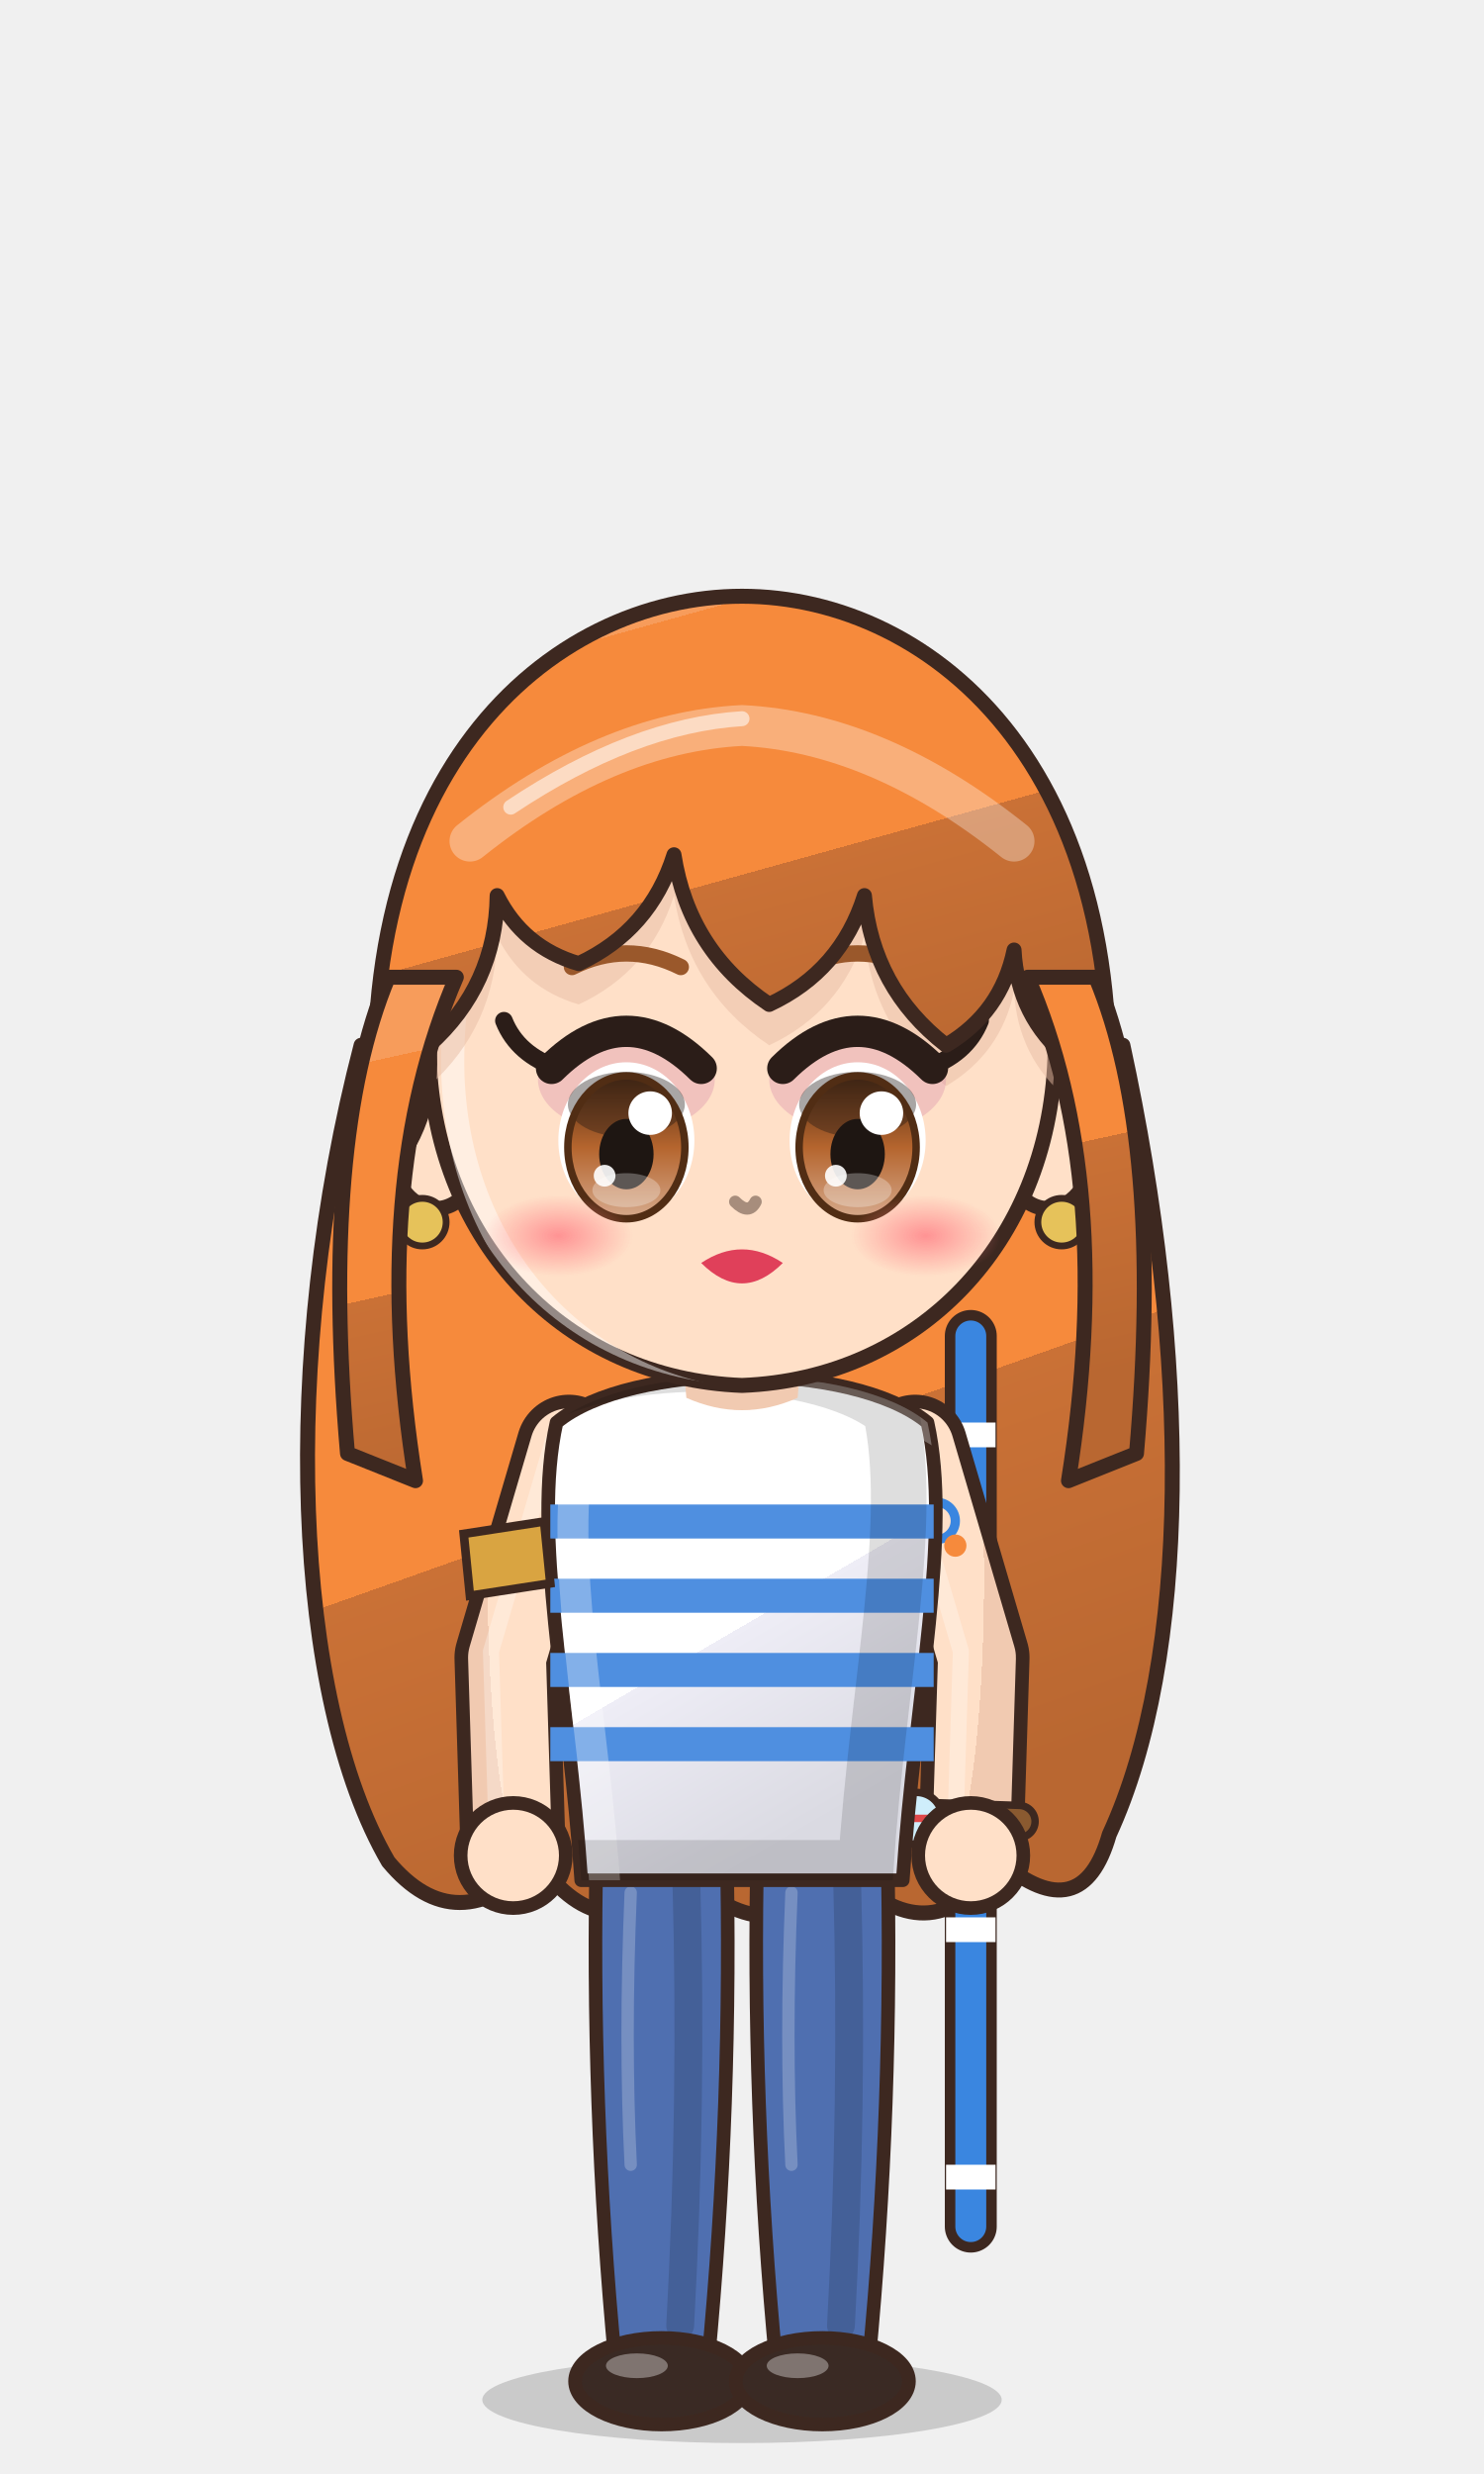
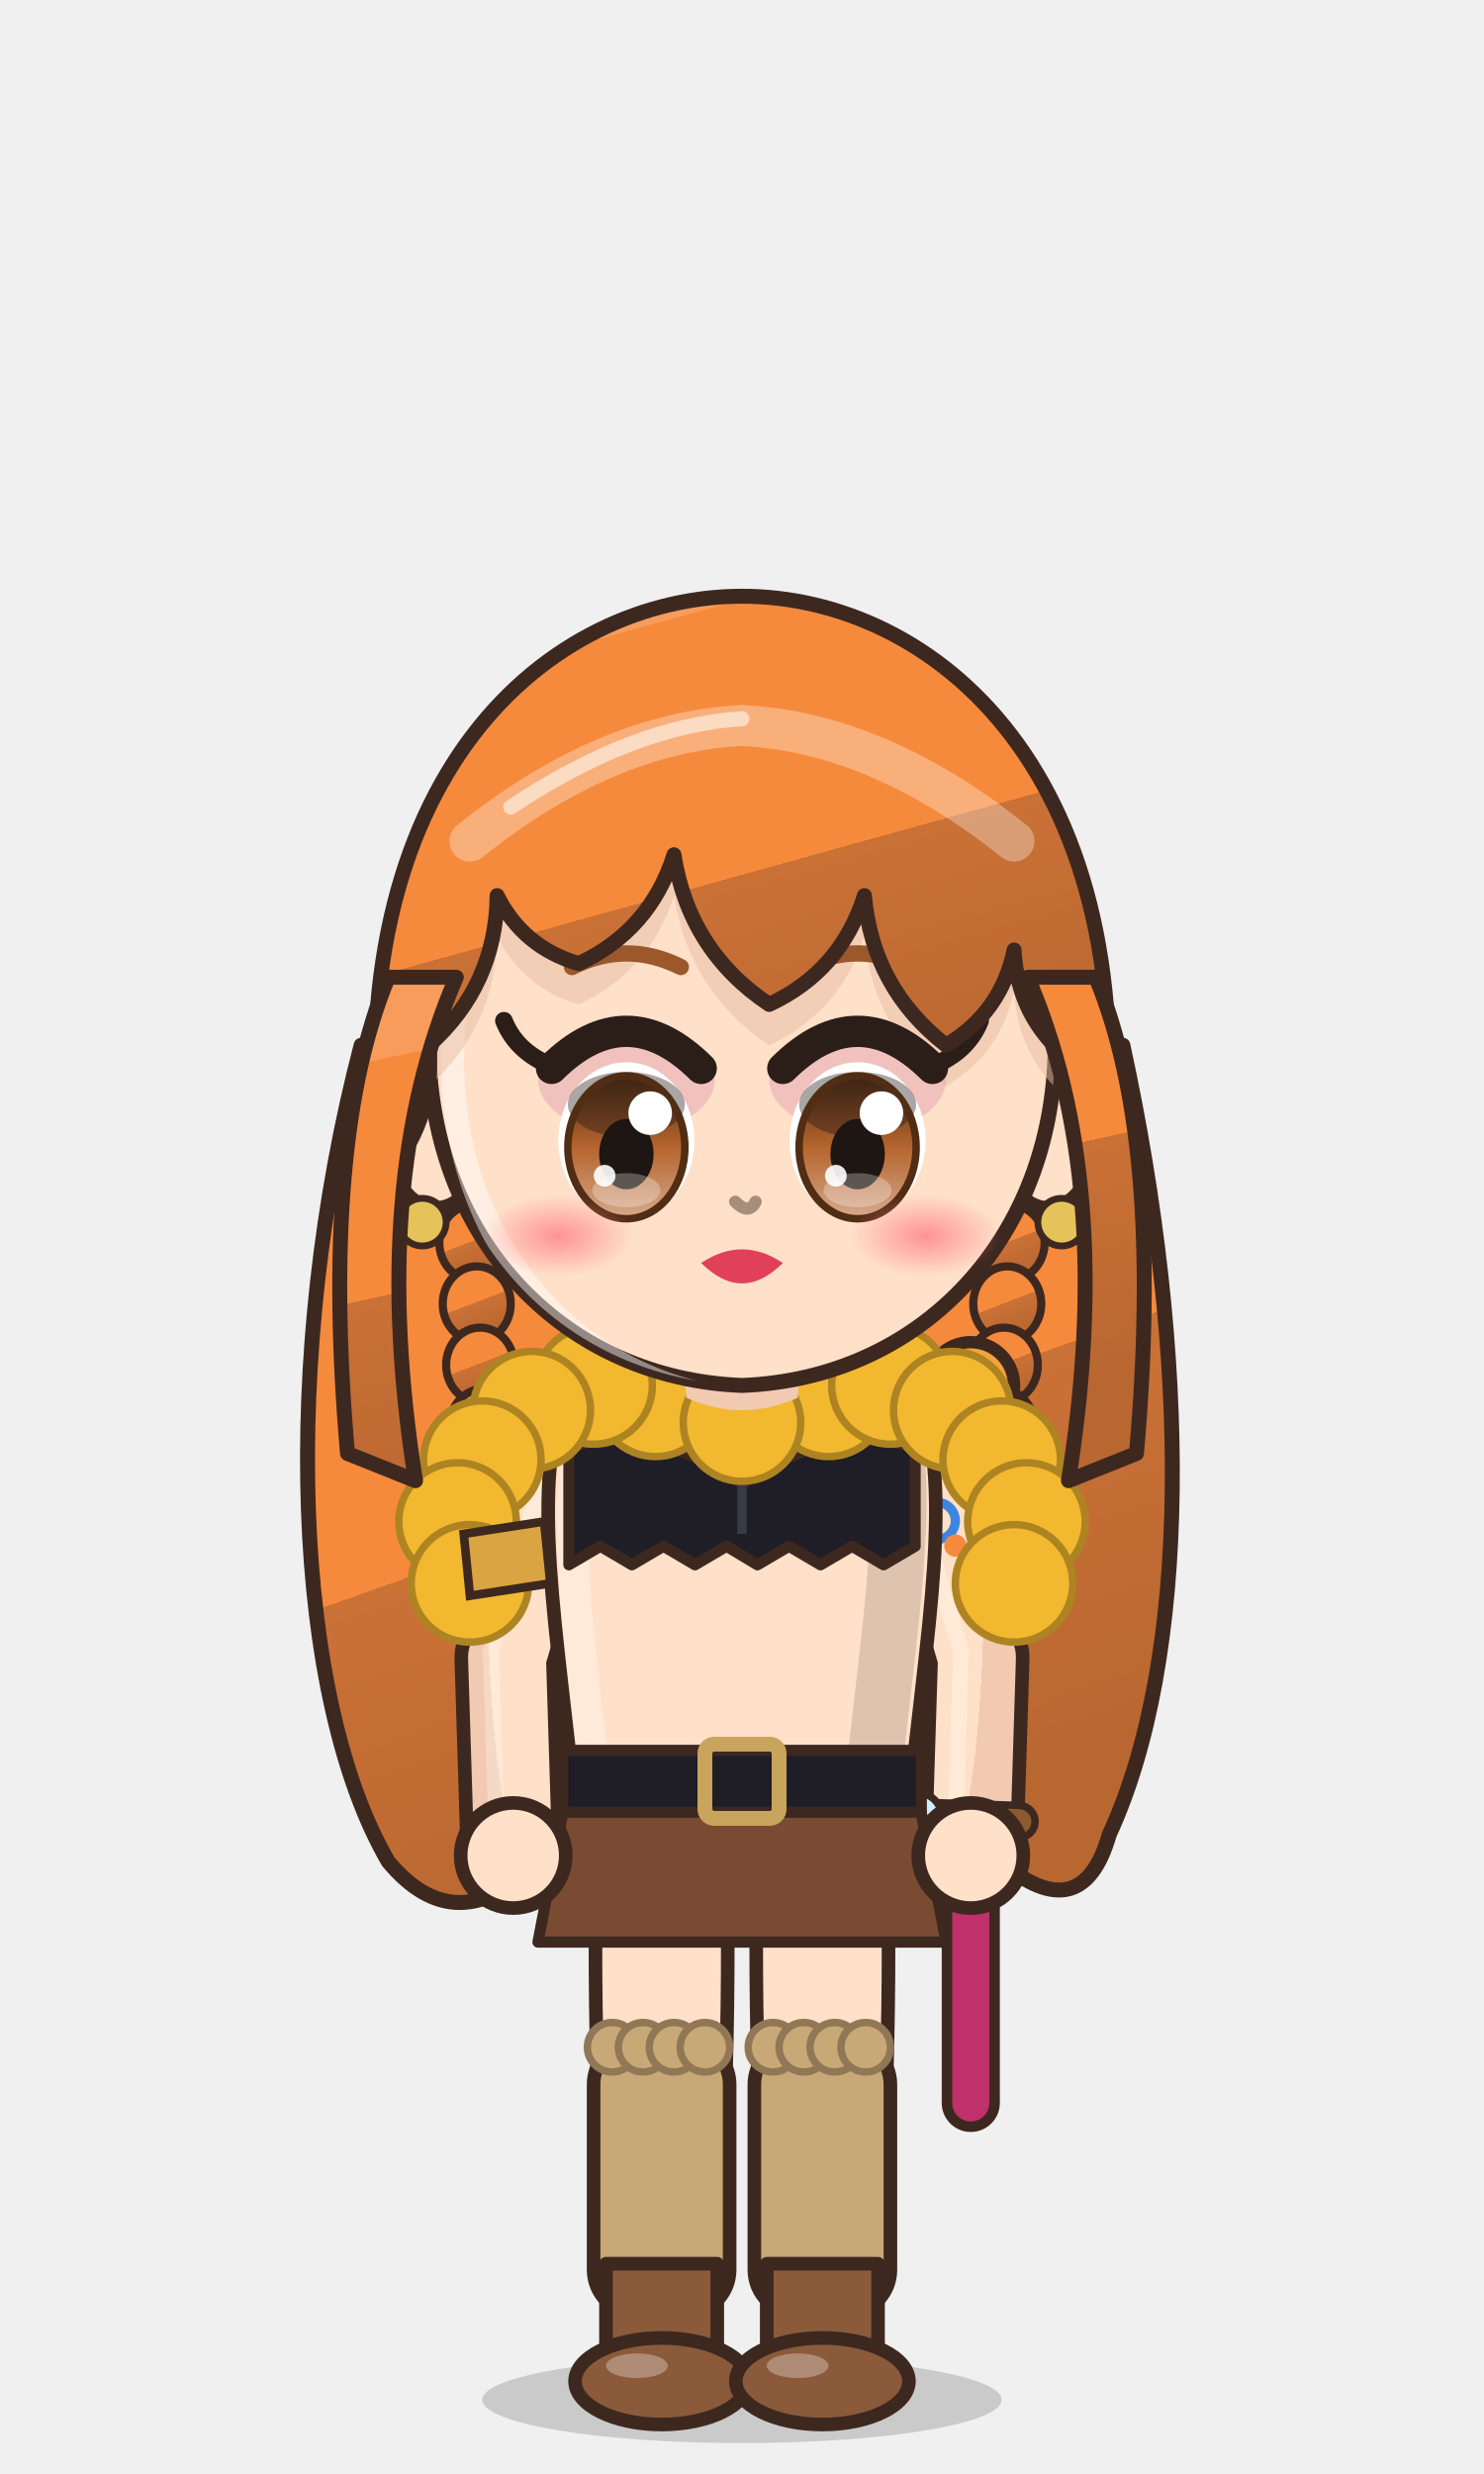
<svg xmlns="http://www.w3.org/2000/svg" viewBox="-120 -180 240 400" width="81.6" height="136.0">
  <defs>
    <linearGradient id="hair16" x1="0" y1="0" x2=".35" y2="1">
      <stop offset="0" stop-color="#f79c5b" />
      <stop offset=".16" stop-color="#f79c5b" />
      <stop offset=".16" stop-color="#f68a3c" />
      <stop offset=".58" stop-color="#f68a3c" />
      <stop offset=".58" stop-color="#ca7136" />
      <stop offset="1" stop-color="#b96731" />
    </linearGradient>
    <radialGradient id="skin16" cx=".4" cy=".32" r=".85">
      <stop offset="0" stop-color="#ffe0c8" />
      <stop offset=".84" stop-color="#ffe0c8" />
      <stop offset=".84" stop-color="#f1cab1" />
      <stop offset="1" stop-color="#f1cab1" />
    </radialGradient>
    <linearGradient id="cloth16" x1="0" y1="0" x2=".45" y2="1">
      <stop offset="0" stop-color="#ffffff" />
      <stop offset=".16" stop-color="#ffffff" />
      <stop offset=".16" stop-color="#ffffff" />
      <stop offset=".6" stop-color="#ffffff" />
      <stop offset=".6" stop-color="#eeedf6" />
      <stop offset="1" stop-color="#dadae2" />
    </linearGradient>
    <linearGradient id="iris16" x1="0" y1="0" x2="0" y2="1">
      <stop offset="0" stop-color="#512d14" />
      <stop offset=".5" stop-color="#b5652e" />
      <stop offset="1" stop-color="#d6aa8c" />
    </linearGradient>
    <linearGradient id="gold16" x1="0" y1="0" x2="1" y2="1">
      <stop offset="0" stop-color="#f6d27a" />
      <stop offset=".55" stop-color="#d9a63a" />
      <stop offset="1" stop-color="#a8761e" />
    </linearGradient>
    <linearGradient id="steel16" x1="0" y1="0" x2="1" y2="1">
      <stop offset="0" stop-color="#e4e8ee" />
      <stop offset=".5" stop-color="#9aa3ad" />
      <stop offset="1" stop-color="#5a606a" />
    </linearGradient>
    <linearGradient id="beard16" x1="0" y1="0" x2="0" y2="1">
      <stop offset="0" stop-color="#e6e6ea" />
      <stop offset="1" stop-color="#b8b8c2" />
    </linearGradient>
    <radialGradient id="hawkiris16" cx=".45" cy=".4" r=".7">
      <stop offset="0" stop-color="#ffe27a" />
      <stop offset=".6" stop-color="#e8a52a" />
      <stop offset="1" stop-color="#9a5a12" />
    </radialGradient>
    <linearGradient id="straw16" x1="0" y1="0" x2=".3" y2="1">
      <stop offset="0" stop-color="#ffe7aa" />
      <stop offset=".16" stop-color="#ffe7aa" />
      <stop offset=".16" stop-color="#ffe39a" />
      <stop offset=".58" stop-color="#ffe39a" />
      <stop offset=".58" stop-color="#e9b456" />
      <stop offset="1" stop-color="#d6a54f" />
    </linearGradient>
    <radialGradient id="blush16">
      <stop offset="0" stop-color="#ff7f86" stop-opacity=".9" />
      <stop offset="1" stop-color="#ff7f86" stop-opacity="0" />
    </radialGradient>
    <clipPath id="face16">
      <path d="M -46,-4 C -47,-38 -25,-55 0,-55 C 25,-55 47,-38 46,-4 C 45,23 26,43 0,44 C -26,43 -45,23 -46,-4 Z" />
    </clipPath>
    <clipPath id="torso16">
      <path d="M -30,50 C -34,68 -28,94 -26,124 L 26,124 C 28,94 34,68 30,50 C 18,40 -18,40 -30,50 Z" />
    </clipPath>
  </defs>
  <ellipse cx="0" cy="208" rx="42" ry="7" fill="#000000" opacity=".16" />
  <g transform="translate(0,44.0) scale(1.100,1.100) translate(0,-44)">
    <path d="M -56,-6 C -68,40 -66,90 -52,114 Q -42,126 -30,114 Q -20,128 -8,116 Q 4,128 16,116 Q 28,128 38,114 Q 50,124 54,110 C 66,84 66,40 56,-6 Z" fill="url(#hair16)" stroke="#3d2820" stroke-width="2.2" stroke-linejoin="round" />
+     <ellipse cx="-40.0" cy="14" rx="5" ry="5.5" fill="url(#hair16)" stroke="#3d2820" stroke-width="1.2" />
+     <ellipse cx="-39.5" cy="23" rx="5" ry="5.5" fill="url(#hair16)" stroke="#3d2820" stroke-width="1.2" />
+     <ellipse cx="-39.0" cy="32" rx="5" ry="5.5" fill="url(#hair16)" stroke="#3d2820" stroke-width="1.2" />
+     <ellipse cx="-38.5" cy="41" rx="5" ry="5.5" fill="url(#hair16)" stroke="#3d2820" stroke-width="1.2" />
+     <ellipse cx="-38.0" cy="50" rx="5" ry="5.5" fill="url(#hair16)" stroke="#3d2820" stroke-width="1.2" />
+     <ellipse cx="-37.5" cy="59" rx="5" ry="5.5" fill="url(#hair16)" stroke="#3d2820" stroke-width="1.2" />
+     <ellipse cx="40.0" cy="14" rx="5" ry="5.5" fill="url(#hair16)" stroke="#3d2820" stroke-width="1.2" />
+     <ellipse cx="39.5" cy="23" rx="5" ry="5.5" fill="url(#hair16)" stroke="#3d2820" stroke-width="1.2" />
+     <ellipse cx="39.0" cy="32" rx="5" ry="5.5" fill="url(#hair16)" stroke="#3d2820" stroke-width="1.2" />
+     <ellipse cx="38.5" cy="41" rx="5" ry="5.5" fill="url(#hair16)" stroke="#3d2820" stroke-width="1.2" />
+     <ellipse cx="38.0" cy="50" rx="5" ry="5.5" fill="url(#hair16)" stroke="#3d2820" stroke-width="1.2" />
+     <ellipse cx="37.5" cy="59" rx="5" ry="5.5" fill="url(#hair16)" stroke="#3d2820" stroke-width="1.2" />
  </g>
  <g transform="translate(0,205) scale(1,1) translate(0,-205)">
-     <path d="M 37,36 L 37,180" stroke="#3d2820" stroke-width="8.4" stroke-linecap="round" />
-     <path d="M 37,36 L 37,180" stroke="#3a86e0" stroke-width="5" stroke-linecap="round" />
-     <rect x="33" y="50" width="8" height="4" fill="#ffffff" />
-     <rect x="33" y="90" width="8" height="4" fill="#ffffff" />
-     <rect x="33" y="130" width="8" height="4" fill="#ffffff" />
-     <rect x="33" y="170" width="8" height="4" fill="#ffffff" />
-     <path d="M -23.5,118 Q -24.5,160.0 -20.5,202 L -5.5,202 Q -1.5,160.0 -2.5,118 Z" fill="#4f6fb0" stroke="#3d2820" stroke-width="2.2" stroke-linejoin="round" />
-     <path d="M -9,124 Q -8,160 -10,196" stroke="#000000" stroke-width="4.5" fill="none" opacity=".14" stroke-linecap="round" />
-     <path d="M -18,126 Q -19,150 -18,170" stroke="#ffffff" stroke-width="2" fill="none" opacity=".22" stroke-linecap="round" />
-     <ellipse cx="-13" cy="205" rx="14" ry="7" fill="#3a2a24" stroke="#3d2820" stroke-width="2.2" stroke-linejoin="round" />
-     <ellipse cx="-17" cy="202.5" rx="5" ry="2" fill="#ffffff" opacity=".35" />
-     <path d="M 2.5,118 Q 1.5,160.0 5.5,202 L 20.5,202 Q 24.5,160.0 23.5,118 Z" fill="#4f6fb0" stroke="#3d2820" stroke-width="2.2" stroke-linejoin="round" />
-     <path d="M 17,124 Q 18,160 16,196" stroke="#000000" stroke-width="4.5" fill="none" opacity=".14" stroke-linecap="round" />
-     <path d="M 8,126 Q 7,150 8,170" stroke="#ffffff" stroke-width="2" fill="none" opacity=".22" stroke-linecap="round" />
-     <ellipse cx="13" cy="205" rx="14" ry="7" fill="#3a2a24" stroke="#3d2820" stroke-width="2.2" stroke-linejoin="round" />
-     <ellipse cx="9" cy="202.5" rx="5" ry="2" fill="#ffffff" opacity=".35" />
+     <path d="M -40,-34 L 36,124" stroke="#3d2820" stroke-width="9.4" stroke-linecap="round" />
+     <path d="M -40,-34 L 36,124" stroke="#c0306a" stroke-width="6" stroke-linecap="round" />
+     <path d="M -48,-44 L -32,-24 M -50,-30 L -34,-40" stroke="#d9b25f" stroke-width="4" stroke-linecap="round" />
+     <path d="M 37,50 L 37,160" stroke="#3d2820" stroke-width="9.4" stroke-linecap="round" />
+     <path d="M 37,50 L 37,160" stroke="#c0306a" stroke-width="6" stroke-linecap="round" />
+     <circle cx="37" cy="44" r="7" fill="#f2a43a" stroke="#3d2820" stroke-width="2" />
+     <circle cx="35" cy="42" r="2" fill="#ffffff" opacity=".8" />
+     <path d="M -23.5,118 Q -24.5,160.0 -20.5,202 L -5.5,202 Q -1.5,160.0 -2.5,118 Z" fill="url(#skin16)" stroke="#3d2820" stroke-width="2.2" stroke-linejoin="round" />
+     <rect x="-24" y="150" width="22" height="44" rx="7" fill="#c9a878" stroke="#3d2820" stroke-width="2.2" stroke-linejoin="round" />
+     <circle cx="-21.0" cy="151.0" r="4" fill="#c9a878" stroke="#907856" stroke-width="1.2" />
+     <circle cx="-16.0" cy="151.0" r="4" fill="#c9a878" stroke="#907856" stroke-width="1.2" />
+     <circle cx="-11.0" cy="151.0" r="4" fill="#c9a878" stroke="#907856" stroke-width="1.2" />
+     <circle cx="-6.0" cy="151.0" r="4" fill="#c9a878" stroke="#907856" stroke-width="1.2" />
+     <path d="M -22,186 L -4,186 L -4,202 L -22,202 Z" fill="#8a5a3a" stroke="#3d2820" stroke-width="2.2" stroke-linejoin="round" />
+     <ellipse cx="-13" cy="205" rx="14" ry="7" fill="#8a5a3a" stroke="#3d2820" stroke-width="2.2" stroke-linejoin="round" />
+     <ellipse cx="-17" cy="202.5" rx="5" ry="2" fill="#ffffff" opacity=".3" />
+     <path d="M 2.5,118 Q 1.5,160.0 5.5,202 L 20.5,202 Q 24.5,160.0 23.5,118 Z" fill="url(#skin16)" stroke="#3d2820" stroke-width="2.2" stroke-linejoin="round" />
+     <rect x="2" y="150" width="22" height="44" rx="7" fill="#c9a878" stroke="#3d2820" stroke-width="2.2" stroke-linejoin="round" />
+     <circle cx="5.0" cy="151.0" r="4" fill="#c9a878" stroke="#907856" stroke-width="1.2" />
+     <circle cx="10.0" cy="151.0" r="4" fill="#c9a878" stroke="#907856" stroke-width="1.2" />
+     <circle cx="15.0" cy="151.0" r="4" fill="#c9a878" stroke="#907856" stroke-width="1.2" />
+     <circle cx="20.0" cy="151.0" r="4" fill="#c9a878" stroke="#907856" stroke-width="1.2" />
+     <path d="M 4,186 L 22,186 L 22,202 L 4,202 Z" fill="#8a5a3a" stroke="#3d2820" stroke-width="2.2" stroke-linejoin="round" />
+     <ellipse cx="13" cy="205" rx="14" ry="7" fill="#8a5a3a" stroke="#3d2820" stroke-width="2.2" stroke-linejoin="round" />
+     <ellipse cx="9" cy="202.5" rx="5" ry="2" fill="#ffffff" opacity=".3" />
    <path d="M -28,54 L -38,88 L -37,120" stroke="#3d2820" stroke-width="17" fill="none" stroke-linecap="round" stroke-linejoin="round" />
    <path d="M -28,54 L -38,88 L -37,120" stroke="url(#skin16)" stroke-width="12.6" fill="none" stroke-linecap="round" stroke-linejoin="round" />
    <path d="M -28,54 L -38,88 L -37,120" transform="translate(-2.6,-1)" stroke="#ffffff" stroke-width="2.6" fill="none" stroke-linecap="round" stroke-linejoin="round" opacity=".28" />
    <path d="M 28,54 L 38,88 L 37,120" stroke="#3d2820" stroke-width="17" fill="none" stroke-linecap="round" stroke-linejoin="round" />
    <path d="M 28,54 L 38,88 L 37,120" stroke="url(#skin16)" stroke-width="12.6" fill="none" stroke-linecap="round" stroke-linejoin="round" />
    <path d="M 28,54 L 38,88 L 37,120" transform="translate(-2.6,-1)" stroke="#ffffff" stroke-width="2.6" fill="none" stroke-linecap="round" stroke-linejoin="round" opacity=".28" />
    <path d="M 28.5,65.9 a 3,3 0 1 1 3,3 a 5,5 0 1 1 -5,-5" stroke="#3a86e0" stroke-width="1.5" fill="none" />
    <circle cx="34.5" cy="69.9" r="1.8" fill="#f68a3c" />
    <path d="M 44.8,114.5 L 29.6,114.0" stroke="#3d2820" stroke-width="6.4" stroke-linecap="round" />
    <path d="M 44.8,114.5 L 29.6,114.0" stroke="#8a5a30" stroke-width="4" stroke-linecap="round" />
    <circle cx="28.2" cy="114.0" r="4.2" fill="#cfeefb" stroke="#3d2820" stroke-width="1.2" />
    <path d="M 26.2,114.0 L 30.2,114.0" stroke="#e0484a" stroke-width="1.2" />
-     <path d="M -30,50 C -34,68 -28,94 -26,124 L 26,124 C 28,94 34,68 30,50 C 18,40 -18,40 -30,50 Z" fill="url(#cloth16)" stroke="#3d2820" stroke-width="2.2" stroke-linejoin="round" />
-     <path d="M -31,66 L 31,66" stroke="#4f8fe0" stroke-width="5.5" />
-     <path d="M -31,78 L 31,78" stroke="#4f8fe0" stroke-width="5.5" />
-     <path d="M -31,90 L 31,90" stroke="#4f8fe0" stroke-width="5.5" />
-     <path d="M -31,102 L 31,102" stroke="#4f8fe0" stroke-width="5.5" />
-     <path d="M -10,42 Q 0,54 10,42 Z" fill="url(#skin16)" />
+     <path d="M -30,50 C -34,68 -28,94 -26,124 L 26,124 C 28,94 34,68 30,50 C 18,40 -18,40 -30,50 Z" fill="url(#skin16)" stroke="#3d2820" stroke-width="2.2" stroke-linejoin="round" />
    <g clip-path="url(#torso16)">
      <path d="M -30,50 C -34,68 -28,94 -26,124 L 26,124 C 28,94 34,68 30,50 C 18,40 -18,40 -30,50 Z" transform="translate(4,3)" fill="none" stroke="#ffffff" stroke-width="5" opacity=".3" />
      <path d="M -30,50 C -34,68 -28,94 -26,124 L 26,124 C 28,94 34,68 30,50 C 18,40 -18,40 -30,50 Z" transform="translate(-6,-2)" fill="none" stroke="#000000" stroke-width="9" opacity=".13" />
    </g>
+     <path d="M -10,44 Q 0,48 10,44" stroke="#1f1d26" stroke-width="3" fill="none" />
+     <path d="M -28,54 Q -14,50 0,60 Q 14,50 28,54 L 28,70 L 28.0,70.0 L 22.9,73.0 L 17.8,70.0 L 12.7,73.0 L 7.6,70.0 L 2.5,73.0 L -2.5,70.0 L -7.6,73.0 L -12.7,70.0 L -17.8,73.0 L -22.9,70.0 L -28.0,73.0 Z" fill="#1f1d26" stroke="#3d2820" stroke-width="1.8" stroke-linejoin="round" />
+     <path d="M 0,60 L 0,68" stroke="#3a3a44" stroke-width="1.5" />
+     <path d="M -28,108 L 28,108 L 33,134 L 33.0,134.0 L 25.7,134.0 L 18.3,134.0 L 11.0,134.0 L 3.7,134.0 L -3.7,134.0 L -11.0,134.0 L -18.3,134.0 L -25.7,134.0 L -33.0,134.0 Z" fill="#7a4a32" stroke="#3d2820" stroke-width="1.8" stroke-linejoin="round" />
+     <rect x="-29" y="103" width="58" height="10" fill="#1f1d26" stroke="#3d2820" stroke-width="1.8" />
+     <rect x="-6" y="102" width="12" height="12" rx="1.5" fill="none" stroke="#c9a45c" stroke-width="2.4" />
+     <circle cx="-14.0" cy="46.0" r="9.5" fill="#f2b830" stroke="#ae8422" stroke-width="1.2" />
+     <circle cx="-24.0" cy="44.0" r="9.5" fill="#f2b830" stroke="#ae8422" stroke-width="1.2" />
+     <circle cx="-34.0" cy="48.0" r="9.5" fill="#f2b830" stroke="#ae8422" stroke-width="1.2" />
+     <circle cx="-42.0" cy="56.0" r="9.5" fill="#f2b830" stroke="#ae8422" stroke-width="1.2" />
+     <circle cx="-46.0" cy="66.0" r="9.5" fill="#f2b830" stroke="#ae8422" stroke-width="1.2" />
+     <circle cx="-44.0" cy="76.0" r="9.5" fill="#f2b830" stroke="#ae8422" stroke-width="1.2" />
+     <circle cx="14.0" cy="46.0" r="9.5" fill="#f2b830" stroke="#ae8422" stroke-width="1.2" />
+     <circle cx="24.0" cy="44.0" r="9.5" fill="#f2b830" stroke="#ae8422" stroke-width="1.2" />
+     <circle cx="34.0" cy="48.0" r="9.5" fill="#f2b830" stroke="#ae8422" stroke-width="1.2" />
+     <circle cx="42.0" cy="56.0" r="9.5" fill="#f2b830" stroke="#ae8422" stroke-width="1.2" />
+     <circle cx="46.0" cy="66.0" r="9.5" fill="#f2b830" stroke="#ae8422" stroke-width="1.2" />
+     <circle cx="44.0" cy="76.0" r="9.5" fill="#f2b830" stroke="#ae8422" stroke-width="1.2" />
+     <circle cx="0.0" cy="50.0" r="9.5" fill="#f2b830" stroke="#ae8422" stroke-width="1.2" />
    <circle cx="-37" cy="120" r="8.5" fill="url(#skin16)" stroke="#3d2820" stroke-width="2.2" />
    <circle cx="37" cy="120" r="8.5" fill="url(#skin16)" stroke="#3d2820" stroke-width="2.2" />
    <path d="M -45,68 L -32,66 L -31,76 L -44,78 Z" fill="#d9a441" stroke="#3d2820" stroke-width="1.4" />
    <path d="M -10,34 L 10,34 L 9,46 Q 0,50 -9,46 Z" fill="#f1cab1" />
  </g>
  <g transform="translate(0,44.0) scale(1.100,1.100) translate(0,-44)">
    <ellipse cx="-45" cy="8" rx="7" ry="10" fill="url(#skin16)" stroke="#3d2820" stroke-width="2.2" stroke-linejoin="round" />
    <ellipse cx="45" cy="8" rx="7" ry="10" fill="url(#skin16)" stroke="#3d2820" stroke-width="2.2" stroke-linejoin="round" />
    <path d="M -46,-4 C -47,-38 -25,-55 0,-55 C 25,-55 47,-38 46,-4 C 45,23 26,43 0,44 C -26,43 -45,23 -46,-4 Z" fill="url(#skin16)" stroke="#3d2820" stroke-width="2.2" stroke-linejoin="round" />
    <g clip-path="url(#face16)">
      <path d="M -46,-4 C -47,-38 -25,-55 0,-55 C 25,-55 47,-38 46,-4 C 45,23 26,43 0,44 C -26,43 -45,23 -46,-4 Z" transform="translate(3.5,2.5)" fill="none" stroke="#ffffff" stroke-width="3.4" opacity=".45" />
    </g>
    <g clip-path="url(#face16)">
      <path d="M -53,14 C -60,-46 -28,-72 0,-72 C 28,-72 60,-46 53,14 L 48,-4 Q 40.5,-10.2 40,-20 Q 38.1,-10.8 30,-6 Q 19.2,-14.4 18,-28 Q 14.5,-16.9 4,-12 Q -7.8,-19.9 -10,-34 Q -13.5,-22.9 -24,-18 Q -32.2,-20.4 -36,-28 Q -36.2,-14.8 -46,-6 Q -45.1,5.5 -53,14 Z" transform="translate(0,6)" fill="#e7bca4" opacity=".5" />
    </g>
    <ellipse cx="-17" cy="-1" rx="13" ry="8" fill="#d88aa8" opacity=".35" />
    <ellipse cx="-17" cy="8" rx="10" ry="11.5" fill="#ffffff" />
    <ellipse cx="-17" cy="9" rx="8.6" ry="10.5" fill="url(#iris16)" />
    <ellipse cx="-17" cy="2.7" rx="8.6" ry="4.8" fill="#1e1612" opacity=".38" />
    <ellipse cx="-17" cy="9" rx="8.6" ry="10.5" fill="none" stroke="#512d14" stroke-width="1.1" />
    <ellipse cx="-17" cy="10" rx="4" ry="5.175" fill="#1e1612" />
    <ellipse cx="-17" cy="15.3" rx="5" ry="2.5" fill="#ffffff" opacity=".28" />
    <circle cx="-13.5" cy="3.975" r="3.2" fill="#ffffff" />
    <circle cx="-20.2" cy="13.175" r="1.6" fill="#ffffff" opacity=".9" />
    <path d="M -28,-2.6 Q -17,-13.5 -6,-2.6" stroke="#2b1d18" stroke-width="4.6" fill="none" stroke-linecap="round" />
    <path d="M -25,-17.5 Q -17,-21.5 -9,-17.5" stroke="#9a582b" stroke-width="2.4" fill="none" stroke-linecap="round" />
    <path d="M -27,-2.6 q -6,-2 -8,-7" stroke="#2b1d18" stroke-width="2.6" fill="none" stroke-linecap="round" />
    <ellipse cx="17" cy="-1" rx="13" ry="8" fill="#d88aa8" opacity=".35" />
    <ellipse cx="17" cy="8" rx="10" ry="11.5" fill="#ffffff" />
    <ellipse cx="17" cy="9" rx="8.6" ry="10.5" fill="url(#iris16)" />
    <ellipse cx="17" cy="2.7" rx="8.6" ry="4.8" fill="#1e1612" opacity=".38" />
    <ellipse cx="17" cy="9" rx="8.6" ry="10.5" fill="none" stroke="#512d14" stroke-width="1.1" />
    <ellipse cx="17" cy="10" rx="4" ry="5.175" fill="#1e1612" />
    <ellipse cx="17" cy="15.3" rx="5" ry="2.5" fill="#ffffff" opacity=".28" />
    <circle cx="20.5" cy="3.975" r="3.2" fill="#ffffff" />
    <circle cx="13.8" cy="13.175" r="1.6" fill="#ffffff" opacity=".9" />
    <path d="M 6,-2.6 Q 17,-13.5 28,-2.6" stroke="#2b1d18" stroke-width="4.6" fill="none" stroke-linecap="round" />
    <path d="M 9,-17.5 Q 17,-21.5 25,-17.5" stroke="#9a582b" stroke-width="2.4" fill="none" stroke-linecap="round" />
    <path d="M 27,-2.6 q 6,-2 8,-7" stroke="#2b1d18" stroke-width="2.6" fill="none" stroke-linecap="round" />
    <path d="M -6,26 Q 0,22 6,26 Q 0,32 -6,26 Z" fill="#e0405a" />
    <ellipse cx="-27" cy="22" rx="11" ry="6" fill="url(#blush16)" opacity="0.88" />
    <ellipse cx="27" cy="22" rx="11" ry="6" fill="url(#blush16)" opacity="0.88" />
    <path d="M -1,17 Q 1,19 2,17" stroke="#a78d7c" stroke-width="1.8" fill="none" stroke-linecap="round" />
    <circle cx="-47" cy="20" r="3.5" fill="#e6c25a" stroke="#3d2820" stroke-width="1" />
    <circle cx="47" cy="20" r="3.5" fill="#e6c25a" stroke="#3d2820" stroke-width="1" />
    <path d="M -53,14 C -60,-46 -28,-72 0,-72 C 28,-72 60,-46 53,14 L 48,-4 Q 40.5,-10.2 40,-20 Q 38.1,-10.8 30,-6 Q 19.2,-14.4 18,-28 Q 14.5,-16.9 4,-12 Q -7.8,-19.9 -10,-34 Q -13.5,-22.9 -24,-18 Q -32.2,-20.4 -36,-28 Q -36.2,-14.8 -46,-6 Q -45.1,5.5 -53,14 Z" fill="url(#hair16)" stroke="#3d2820" stroke-width="2.2" stroke-linejoin="round" />
    <path d="M 42,-16 Q 55,14 48,58 L 58,54 Q 62,8 52,-16 Z M -42,-16 Q -55,14 -48,58 L -58,54 Q -62,8 -52,-16 Z" fill="url(#hair16)" stroke="#3d2820" stroke-width="2.2" stroke-linejoin="round" />
    <defs>
      <clipPath id="hf16">
        <path d="M -53,14 C -60,-46 -28,-72 0,-72 C 28,-72 60,-46 53,14 L 48,-4 Q 40.5,-10.2 40,-20 Q 38.1,-10.8 30,-6 Q 19.2,-14.4 18,-28 Q 14.5,-16.9 4,-12 Q -7.8,-19.9 -10,-34 Q -13.5,-22.9 -24,-18 Q -32.2,-20.4 -36,-28 Q -36.2,-14.8 -46,-6 Q -45.1,5.5 -53,14 Z" />
      </clipPath>
    </defs>
    <g clip-path="url(#hf16)">
      <path d="M -40,-36 Q -20,-52 0,-53 Q 20,-52 40,-36" stroke="#ffffff" stroke-width="6" fill="none" stroke-linecap="round" opacity=".32" />
      <path d="M -34,-41 Q -16,-53 0,-54" stroke="#ffffff" stroke-width="2.2" fill="none" stroke-linecap="round" opacity=".55" />
    </g>
  </g>
  <g transform="translate(0,205) scale(1,1) translate(0,-205)" />
</svg>
